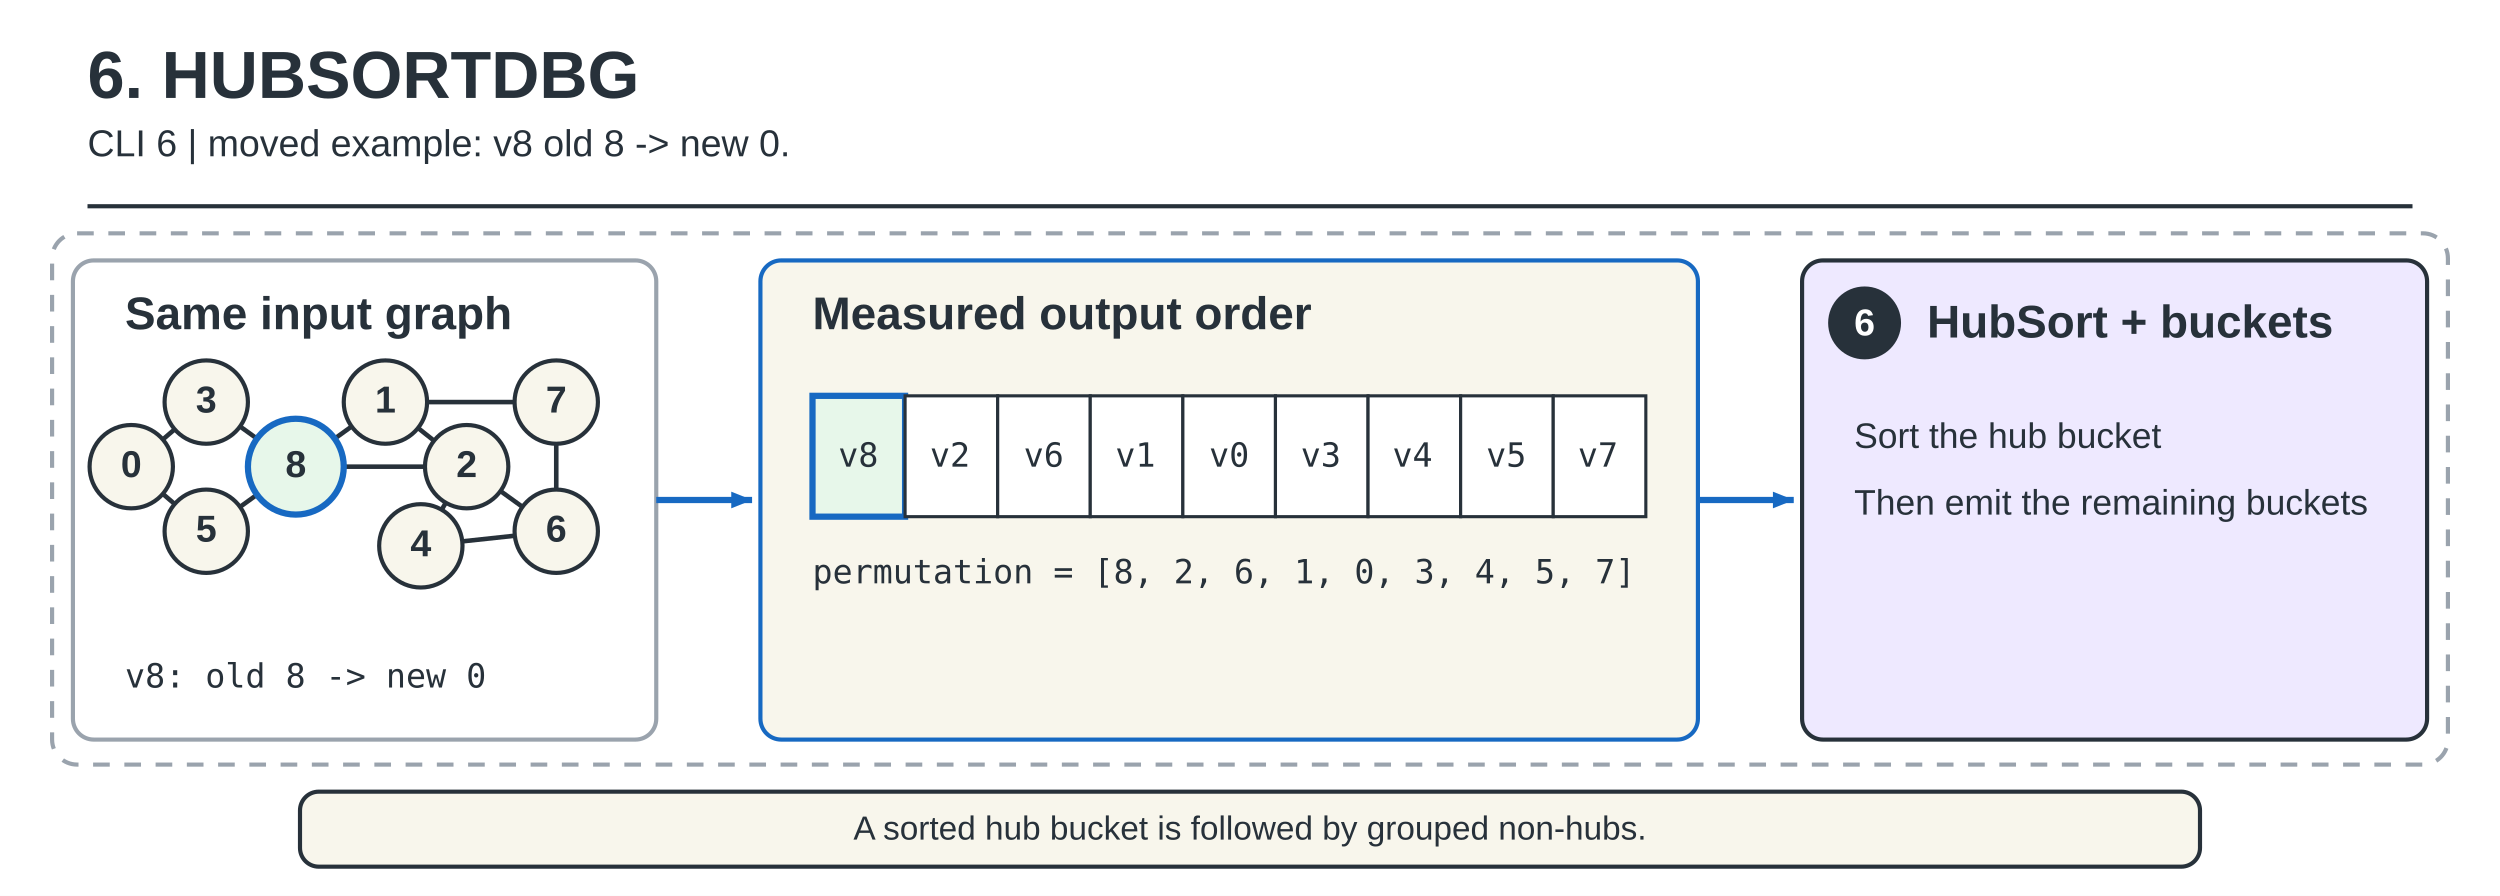
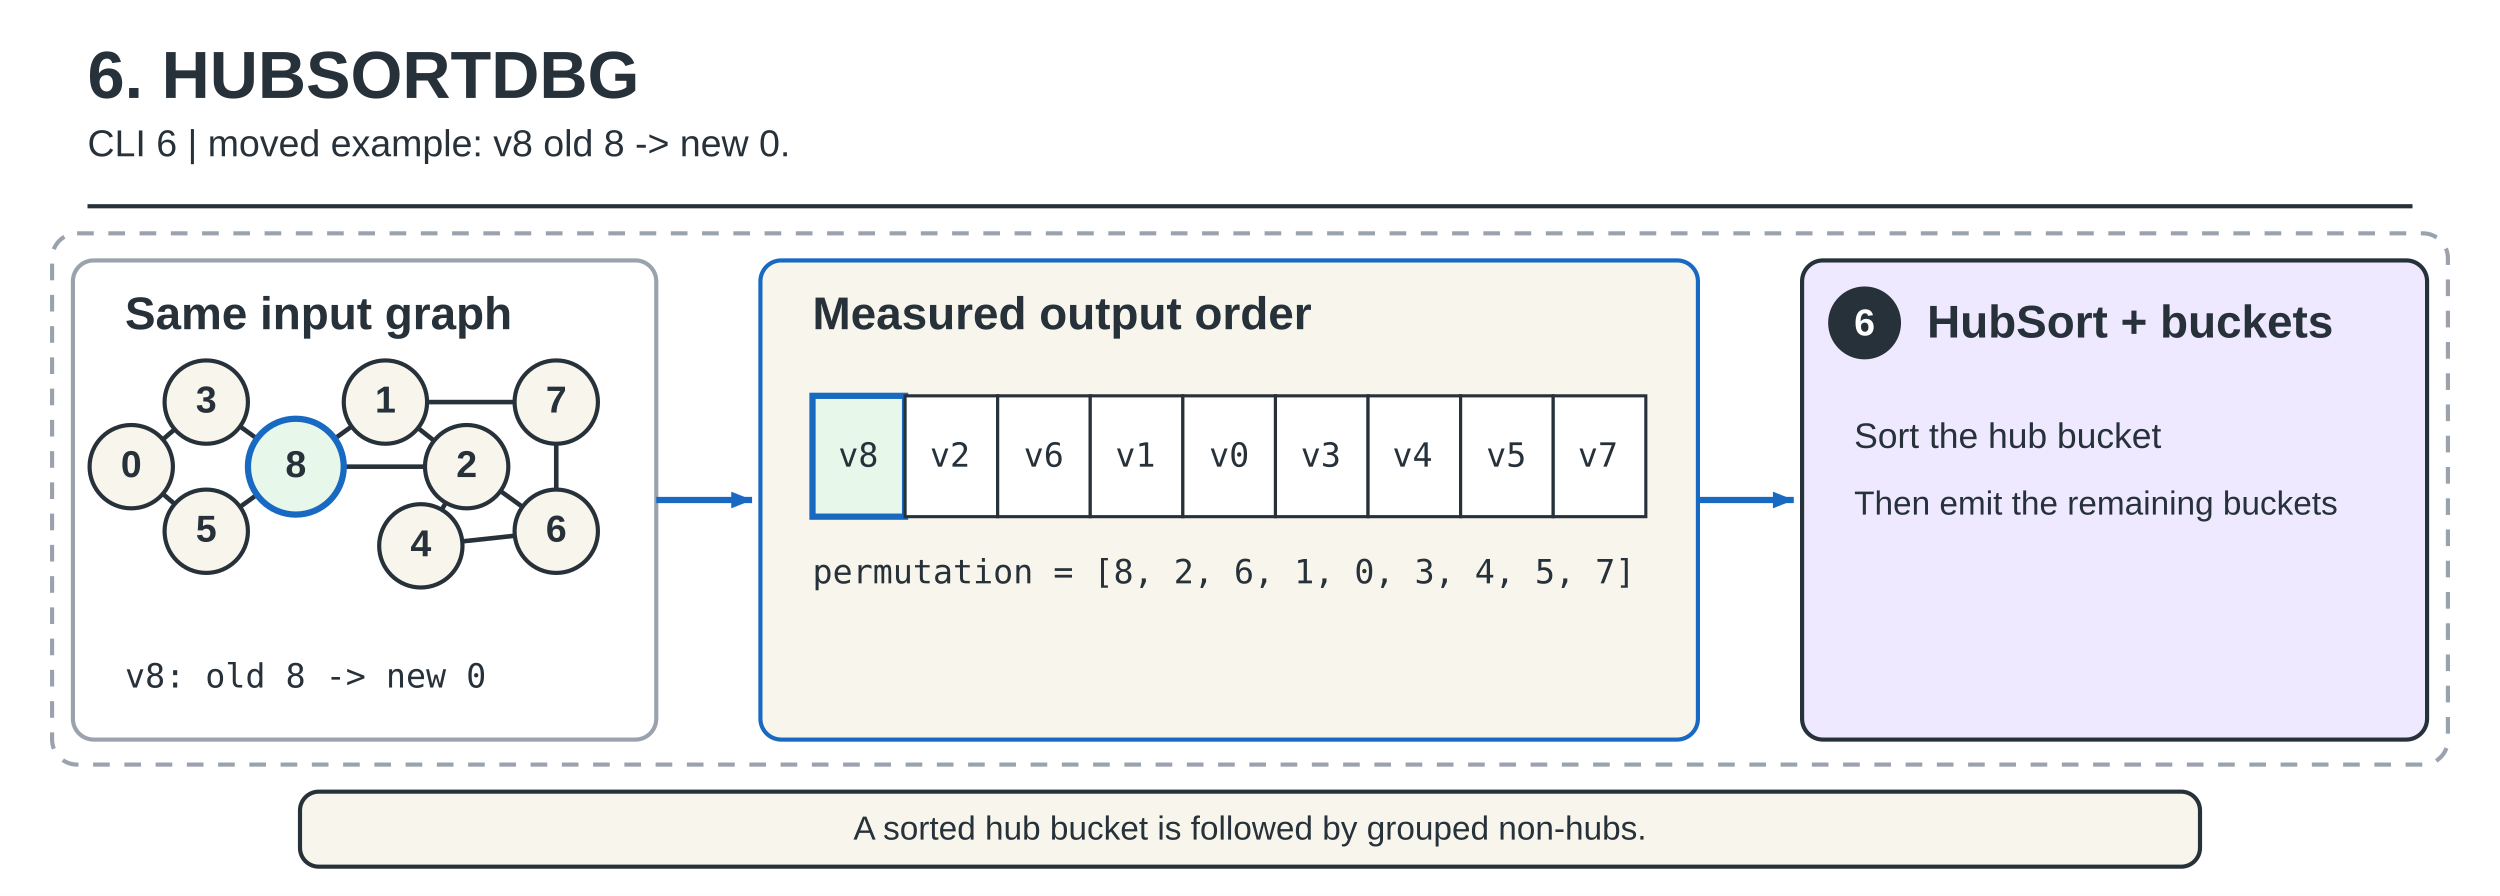
<svg xmlns="http://www.w3.org/2000/svg" width="1200" height="430" viewBox="0 0 1200 430" role="img" aria-labelledby="title desc" fill="#27313A">
  <defs>
    <marker id="arrow" viewBox="0 0 10 8" markerWidth="10" markerHeight="8" refX="10" refY="4" orient="auto" markerUnits="userSpaceOnUse">
      <path d="M0 0 L10 4 L0 8 Z" fill="#1769C2" />
    </marker>
    <style>
      :root{color-scheme:light dark}
      @media(prefers-color-scheme:dark){
        [fill="#27313A"]{fill:#ECE7DD}[stroke="#27313A"]{stroke:#ECE7DD}
        [fill="#FFFFFF"]{fill:#1E2327}[fill="#F8F6EC"]{fill:#252A2E}
        [fill="#EDF5FF"]{fill:#273846}[fill="#E7F7EA"]{fill:#24382A}
        [fill="#FFF0D8"]{fill:#3B3122}[fill="#F7DEDC"]{fill:#3D292A}
        [fill="#EEE9FF"]{fill:#302C3C}[stroke="#9AA3AD"]{stroke:#747D86}
        [stroke="#1769C2"]{stroke:#63A8FF}[fill="#1769C2"]{fill:#63A8FF}
+         [stroke="#B45309"]{stroke:#F0B35A}[stroke="#15803D"]{stroke:#63D68B}
        .arrow{stroke:#63A8FF!important}.edge{stroke:#ECE7DD!important}
      }
      .sans{font-family:Arial,Helvetica,sans-serif}
      .mono{font-family:"SFMono-Regular",Consolas,monospace}
      .title{font-size:32px;font-weight:700}.subtitle{font-size:18px}
      .domain{font-size:16px;font-weight:700;letter-spacing:1.2px}.heading{font-size:22px;font-weight:700}
-       .label{font-size:18px;font-weight:700}.body{font-size:17px}.small{font-size:16px}
+       .label{font-size:18px;font-weight:700}.body{font-size:17px}.small{font-size:16px}.micro{font-size:14px;font-weight:700}
      .arrow{fill:none;stroke:#1769C2;stroke-width:3;marker-end:url(#arrow)}
      .edge{stroke:#27313A;stroke-width:2.2}
    </style>
  </defs>
  <rect width="1200" height="430" fill="#FFFFFF" />
  <text x="42" y="47" class="sans title">6. HUBSORTDBG</text>
  <text x="42" y="75" class="sans subtitle">CLI 6 | moved example: v8 old 8 -&gt; new 0.</text>
  <line x1="42" y1="99" x2="1158" y2="99" stroke="#27313A" stroke-width="2" />
  <rect x="25" y="112" width="1150" height="255" rx="12" fill="none" stroke="#9AA3AD" stroke-width="2" stroke-dasharray="8 7" />
  <rect x="35" y="125" width="280" height="230" rx="10" fill="#FFFFFF" stroke="#9AA3AD" stroke-width="2" />
  <text x="60" y="158" class="sans heading">Same input graph</text>
  <line x1="63" y1="224" x2="99" y2="193" class="edge" />
  <line x1="63" y1="224" x2="99" y2="255" class="edge" />
  <line x1="99" y1="193" x2="142" y2="224" class="edge" />
  <line x1="99" y1="255" x2="142" y2="224" class="edge" />
  <line x1="142" y1="224" x2="185" y2="193" class="edge" />
  <line x1="142" y1="224" x2="224" y2="224" class="edge" />
  <line x1="185" y1="193" x2="224" y2="224" class="edge" />
  <line x1="185" y1="193" x2="267" y2="193" class="edge" />
  <line x1="224" y1="224" x2="202" y2="262" class="edge" />
  <line x1="224" y1="224" x2="267" y2="255" class="edge" />
  <line x1="202" y1="262" x2="267" y2="255" class="edge" />
  <line x1="267" y1="255" x2="267" y2="193" class="edge" />
  <circle cx="63" cy="224" r="20" fill="#F8F6EC" stroke="#27313A" stroke-width="2" />
  <text x="63" y="229" class="sans label" text-anchor="middle">0</text>
  <circle cx="185" cy="193" r="20" fill="#F8F6EC" stroke="#27313A" stroke-width="2" />
  <text x="185" y="198" class="sans label" text-anchor="middle">1</text>
  <circle cx="224" cy="224" r="20" fill="#F8F6EC" stroke="#27313A" stroke-width="2" />
  <text x="224" y="229" class="sans label" text-anchor="middle">2</text>
  <circle cx="99" cy="193" r="20" fill="#F8F6EC" stroke="#27313A" stroke-width="2" />
  <text x="99" y="198" class="sans label" text-anchor="middle">3</text>
  <circle cx="202" cy="262" r="20" fill="#F8F6EC" stroke="#27313A" stroke-width="2" />
  <text x="202" y="267" class="sans label" text-anchor="middle">4</text>
  <circle cx="99" cy="255" r="20" fill="#F8F6EC" stroke="#27313A" stroke-width="2" />
  <text x="99" y="260" class="sans label" text-anchor="middle">5</text>
  <circle cx="267" cy="255" r="20" fill="#F8F6EC" stroke="#27313A" stroke-width="2" />
  <text x="267" y="260" class="sans label" text-anchor="middle">6</text>
  <circle cx="267" cy="193" r="20" fill="#F8F6EC" stroke="#27313A" stroke-width="2" />
  <text x="267" y="198" class="sans label" text-anchor="middle">7</text>
  <circle cx="142" cy="224" r="23" fill="#E7F7EA" stroke="#1769C2" stroke-width="3" />
  <text x="142" y="229" class="sans label" text-anchor="middle">8</text>
  <text x="60" y="330" class="mono small">v8: old 8 -&gt; new 0</text>
  <rect x="365" y="125" width="450" height="230" rx="10" fill="#F8F6EC" stroke="#1769C2" stroke-width="2" />
  <text x="390" y="158" class="sans heading">Measured output order</text>
  <rect x="390.00" y="190" width="44.44" height="58" fill="#E7F7EA" stroke="#1769C2" stroke-width="3" />
  <text x="412" y="224" class="mono small" text-anchor="middle">v8</text>
  <rect x="434.44" y="190" width="44.44" height="58" fill="#FFFFFF" stroke="#27313A" stroke-width="1.5" />
  <text x="456" y="224" class="mono small" text-anchor="middle">v2</text>
  <rect x="478.89" y="190" width="44.44" height="58" fill="#FFFFFF" stroke="#27313A" stroke-width="1.5" />
  <text x="501" y="224" class="mono small" text-anchor="middle">v6</text>
  <rect x="523.33" y="190" width="44.44" height="58" fill="#FFFFFF" stroke="#27313A" stroke-width="1.5" />
  <text x="545" y="224" class="mono small" text-anchor="middle">v1</text>
  <rect x="567.78" y="190" width="44.44" height="58" fill="#FFFFFF" stroke="#27313A" stroke-width="1.5" />
  <text x="590" y="224" class="mono small" text-anchor="middle">v0</text>
  <rect x="612.22" y="190" width="44.44" height="58" fill="#FFFFFF" stroke="#27313A" stroke-width="1.5" />
  <text x="634" y="224" class="mono small" text-anchor="middle">v3</text>
  <rect x="656.67" y="190" width="44.44" height="58" fill="#FFFFFF" stroke="#27313A" stroke-width="1.5" />
  <text x="678" y="224" class="mono small" text-anchor="middle">v4</text>
  <rect x="701.11" y="190" width="44.44" height="58" fill="#FFFFFF" stroke="#27313A" stroke-width="1.5" />
  <text x="723" y="224" class="mono small" text-anchor="middle">v5</text>
  <rect x="745.56" y="190" width="44.44" height="58" fill="#FFFFFF" stroke="#27313A" stroke-width="1.5" />
  <text x="767" y="224" class="mono small" text-anchor="middle">v7</text>
  <text x="390" y="280" class="mono small">permutation = [8, 2, 6, 1, 0, 3, 4, 5, 7]</text>
  <rect x="865" y="125" width="300" height="230" rx="10" fill="#EEE9FF" stroke="#27313A" stroke-width="2" />
  <circle cx="895" cy="155" r="17" fill="#27313A" stroke="#27313A" stroke-width="1" />
  <text x="895" y="161" class="sans label" text-anchor="middle" fill="#FFFFFF">6</text>
  <text x="925" y="162" class="sans heading">HubSort + buckets</text>
  <text x="890" y="215" class="sans body">Sort the hub bucket</text>
-   <text x="890" y="247" class="sans body">Then emit the remaining buckets</text>
+   <text x="890" y="247" class="sans small">Then emit the remaining buckets</text>
  <path d="M315 240 H361" class="arrow" />
  <path d="M815 240 H861" class="arrow" />
  <rect x="144" y="380" width="912" height="36" rx="9" fill="#F8F6EC" stroke="#27313A" stroke-width="2" />
  <text x="600" y="403" class="sans small" text-anchor="middle">A sorted hub bucket is followed by grouped non-hubs.</text>
</svg>
